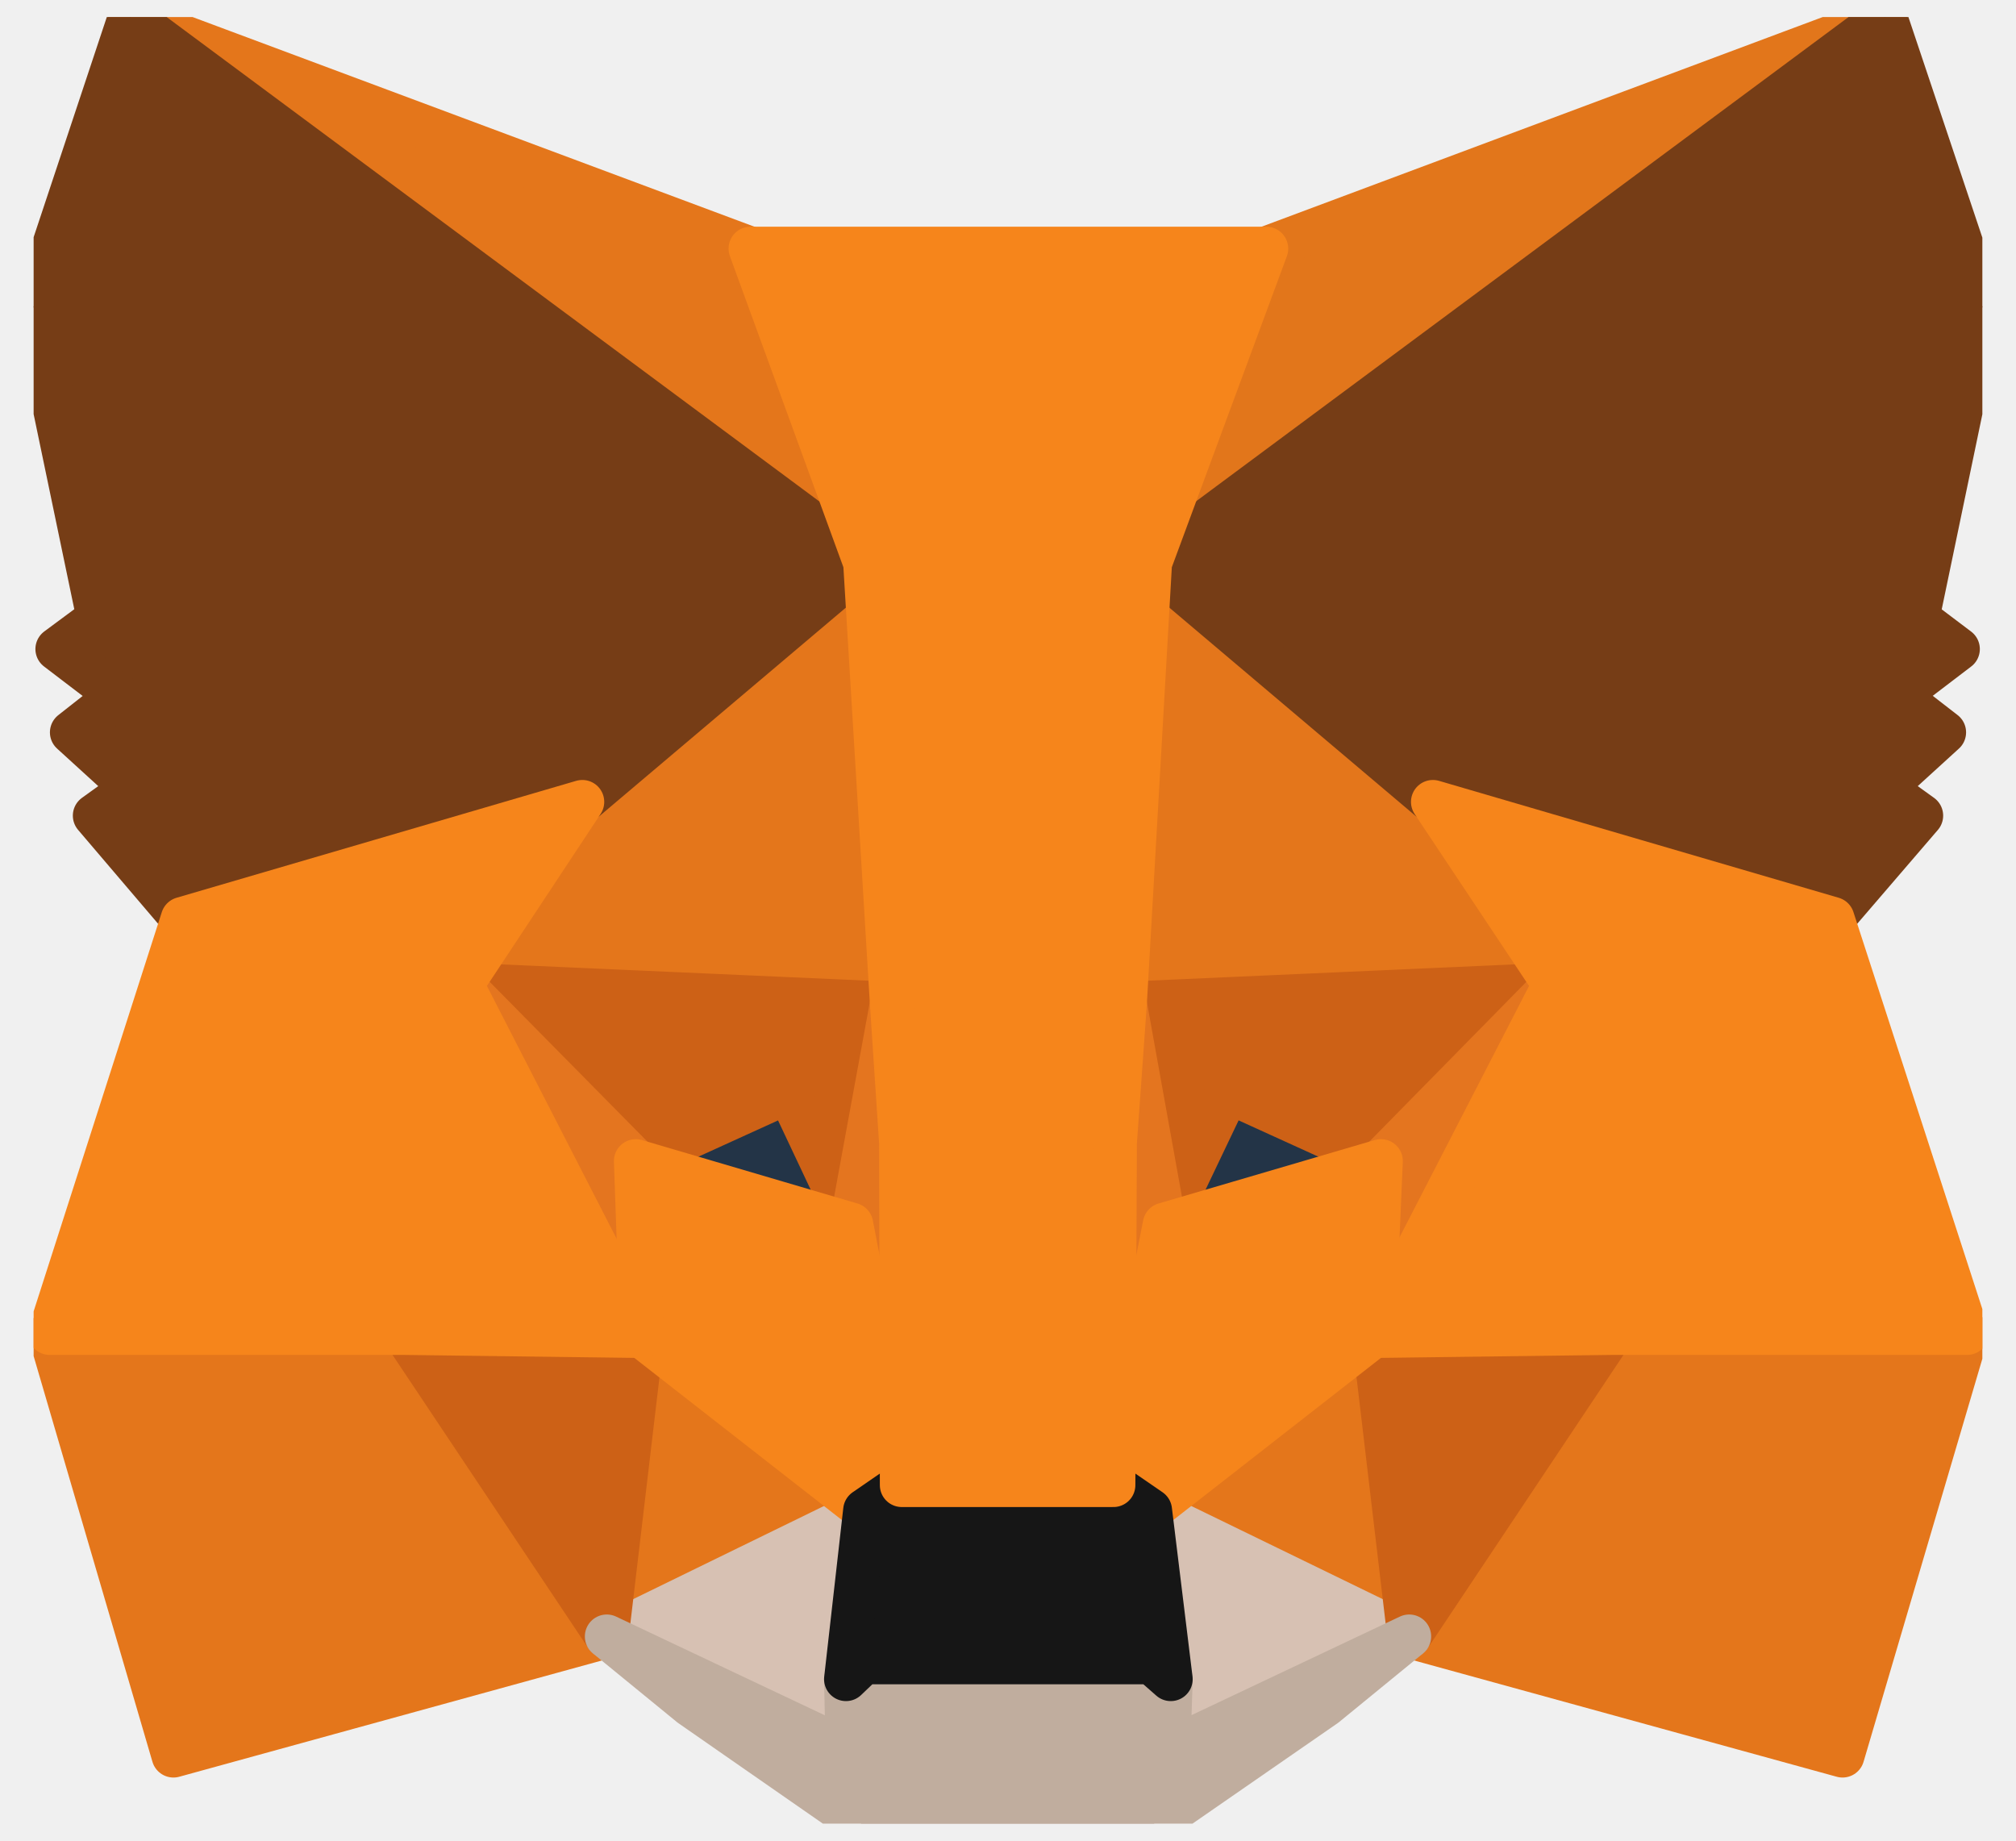
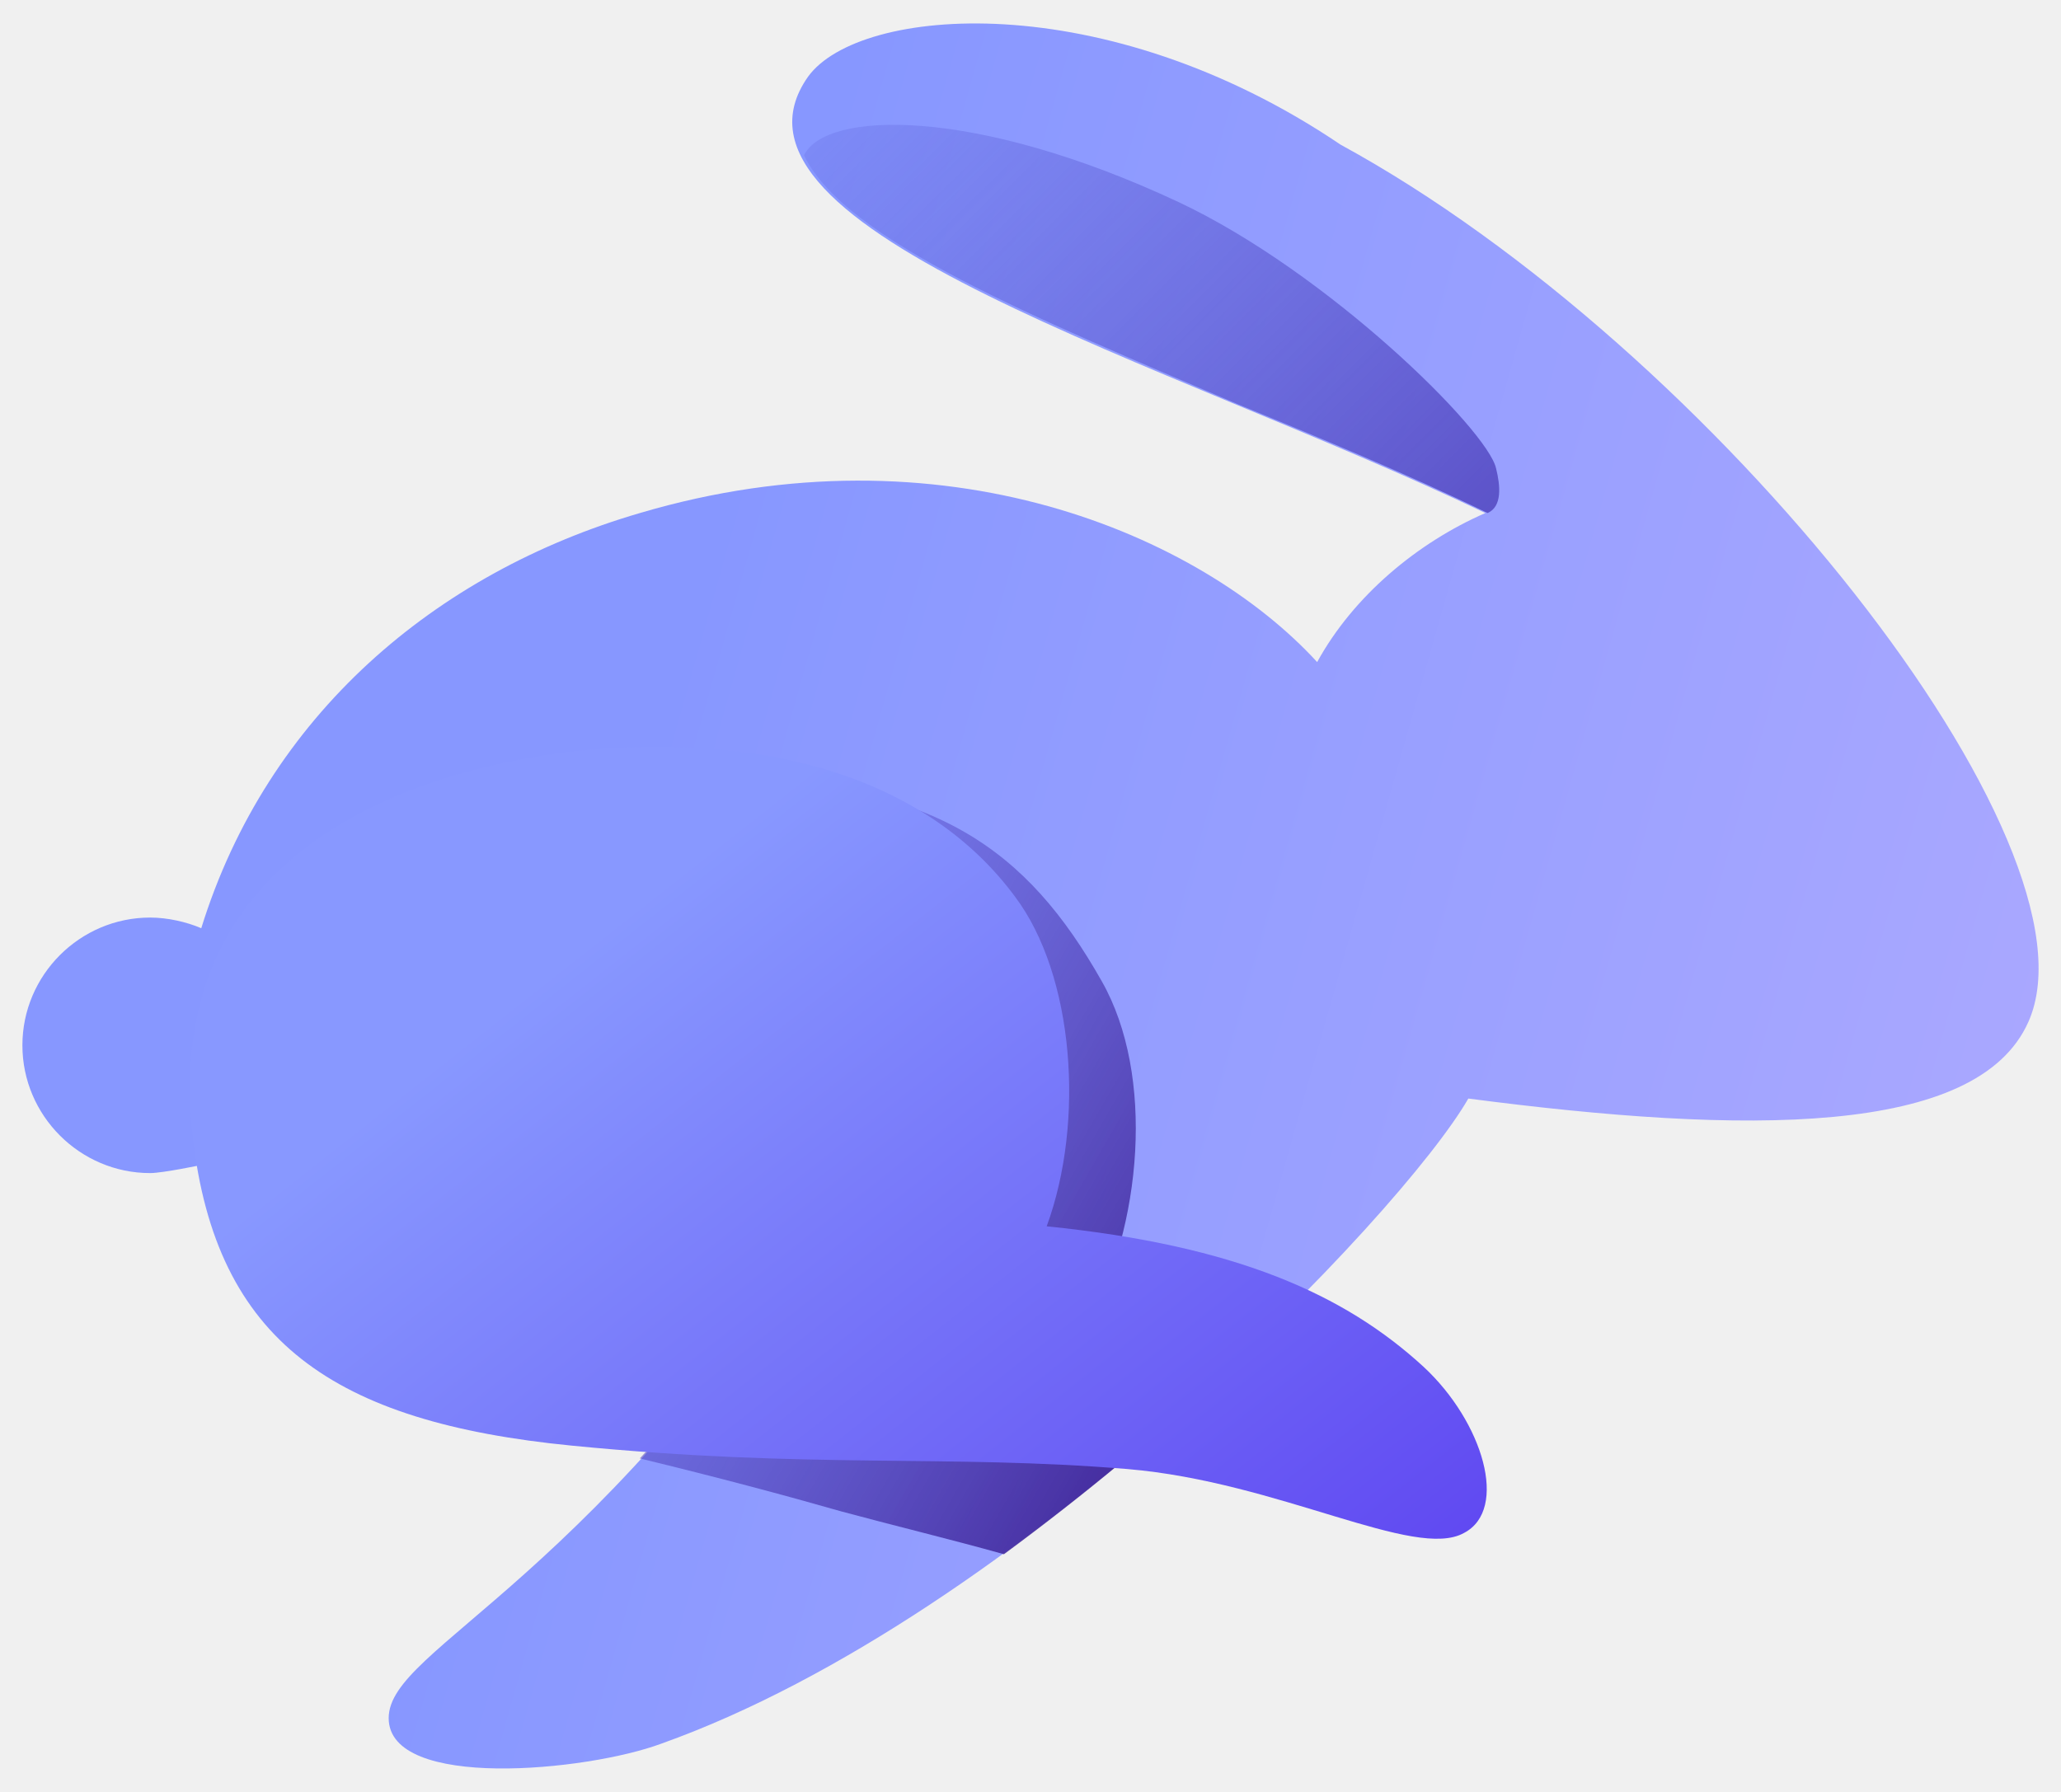
- <svg xmlns="http://www.w3.org/2000/svg" width="46" height="42" viewBox="0 0 46 42" fill="none">
-   <g clip-path="url(#clip0_8014_11844)">
-     <path d="M43.018 0.389L25.668 13.275L28.876 5.673L43.018 0.389Z" fill="#E2761B" stroke="#E2761B" stroke-linecap="round" stroke-linejoin="round" />
-     <path d="M2.964 0.389L20.175 13.398L17.124 5.673L2.964 0.389Z" fill="#E4761B" stroke="#E4761B" stroke-linecap="round" stroke-linejoin="round" />
-     <path d="M36.776 30.259L32.155 37.339L42.042 40.059L44.884 30.416L36.776 30.259Z" fill="#E4761B" stroke="#E4761B" stroke-linecap="round" stroke-linejoin="round" />
-     <path d="M1.134 30.416L3.958 40.059L13.845 37.339L9.224 30.259L1.134 30.416Z" fill="#E4761B" stroke="#E4761B" stroke-linecap="round" stroke-linejoin="round" />
-     <path d="M13.287 18.297L10.532 22.465L20.349 22.901L20.001 12.351L13.287 18.297Z" fill="#E4761B" stroke="#E4761B" stroke-linecap="round" stroke-linejoin="round" />
-     <path d="M32.695 18.297L25.895 12.229L25.668 22.901L35.468 22.465L32.695 18.297Z" fill="#E4761B" stroke="#E4761B" stroke-linecap="round" stroke-linejoin="round" />
-     <path d="M13.845 37.339L19.739 34.462L14.648 30.486L13.845 37.339Z" fill="#E4761B" stroke="#E4761B" stroke-linecap="round" stroke-linejoin="round" />
-     <path d="M26.243 34.462L32.155 37.339L31.335 30.486L26.243 34.462Z" fill="#E4761B" stroke="#E4761B" stroke-linecap="round" stroke-linejoin="round" />
-     <path d="M32.155 37.339L26.243 34.462L26.714 38.316L26.662 39.937L32.155 37.339Z" fill="#D7C1B3" stroke="#D7C1B3" stroke-linecap="round" stroke-linejoin="round" />
-     <path d="M13.845 37.339L19.338 39.937L19.303 38.316L19.739 34.462L13.845 37.339Z" fill="#D7C1B3" stroke="#D7C1B3" stroke-linecap="round" stroke-linejoin="round" />
-     <path d="M19.425 27.94L14.508 26.493L17.978 24.906L19.425 27.94Z" fill="#233447" stroke="#233447" stroke-linecap="round" stroke-linejoin="round" />
-     <path d="M26.557 27.94L28.005 24.906L31.492 26.493L26.557 27.94Z" fill="#233447" stroke="#233447" stroke-linecap="round" stroke-linejoin="round" />
-     <path d="M13.845 37.339L14.682 30.259L9.224 30.416L13.845 37.339Z" fill="#CD6116" stroke="#CD6116" stroke-linecap="round" stroke-linejoin="round" />
-     <path d="M31.318 30.259L32.155 37.339L36.776 30.416L31.318 30.259Z" fill="#CD6116" stroke="#CD6116" stroke-linecap="round" stroke-linejoin="round" />
-     <path d="M35.468 22.465L25.668 22.901L26.575 27.94L28.022 24.906L31.509 26.493L35.468 22.465Z" fill="#CD6116" stroke="#CD6116" stroke-linecap="round" stroke-linejoin="round" />
-     <path d="M14.508 26.493L17.995 24.906L19.425 27.94L20.349 22.901L10.532 22.465L14.508 26.493Z" fill="#CD6116" stroke="#CD6116" stroke-linecap="round" stroke-linejoin="round" />
-     <path d="M10.532 22.465L14.648 30.486L14.508 26.493L10.532 22.465Z" fill="#E4751F" stroke="#E4751F" stroke-linecap="round" stroke-linejoin="round" />
-     <path d="M31.509 26.493L31.335 30.486L35.468 22.465L31.509 26.493Z" fill="#E4751F" stroke="#E4751F" stroke-linecap="round" stroke-linejoin="round" />
-     <path d="M20.349 22.901L19.425 27.94L20.576 33.886L20.838 26.057L20.349 22.901Z" fill="#E4751F" stroke="#E4751F" stroke-linecap="round" stroke-linejoin="round" />
-     <path d="M25.668 22.901L25.197 26.04L25.406 33.886L26.575 27.94L25.668 22.901Z" fill="#E4751F" stroke="#E4751F" stroke-linecap="round" stroke-linejoin="round" />
-     <path d="M26.575 27.941L25.406 33.887L26.243 34.462L31.335 30.486L31.509 26.493L26.575 27.941Z" fill="#F6851B" stroke="#F6851B" stroke-linecap="round" stroke-linejoin="round" />
-     <path d="M14.508 26.493L14.648 30.486L19.739 34.462L20.576 33.887L19.425 27.941L14.508 26.493Z" fill="#F6851B" stroke="#F6851B" stroke-linecap="round" stroke-linejoin="round" />
-     <path d="M26.662 39.937L26.714 38.315L26.278 37.932H19.704L19.303 38.315L19.338 39.937L13.845 37.339L15.764 38.908L19.652 41.611H26.331L30.236 38.908L32.155 37.339L26.662 39.937Z" fill="#C0AD9E" stroke="#C0AD9E" stroke-linecap="round" stroke-linejoin="round" />
-     <path d="M26.243 34.462L25.406 33.886H20.576L19.739 34.462L19.303 38.315L19.704 37.932H26.278L26.714 38.315L26.243 34.462Z" fill="#161616" stroke="#161616" stroke-linecap="round" stroke-linejoin="round" />
-     <path d="M43.751 14.112L45.233 6.998L43.018 0.389L26.243 12.839L32.695 18.297L41.815 20.965L43.838 18.611L42.966 17.983L44.361 16.711L43.28 15.874L44.675 14.81L43.751 14.112Z" fill="#763D16" stroke="#763D16" stroke-linecap="round" stroke-linejoin="round" />
-     <path d="M0.767 6.998L2.25 14.112L1.308 14.81L2.703 15.874L1.639 16.711L3.034 17.983L2.162 18.611L4.168 20.965L13.287 18.297L19.739 12.839L2.964 0.389L0.767 6.998Z" fill="#763D16" stroke="#763D16" stroke-linecap="round" stroke-linejoin="round" />
-     <path d="M41.815 20.965L32.695 18.297L35.468 22.465L31.335 30.486L36.776 30.416H44.884L41.815 20.965Z" fill="#F6851B" stroke="#F6851B" stroke-linecap="round" stroke-linejoin="round" />
-     <path d="M13.287 18.297L4.168 20.965L1.134 30.416H9.224L14.648 30.486L10.532 22.465L13.287 18.297Z" fill="#F6851B" stroke="#F6851B" stroke-linecap="round" stroke-linejoin="round" />
-     <path d="M25.668 22.901L26.243 12.84L28.894 5.673H17.124L19.739 12.84L20.349 22.901L20.559 26.075L20.576 33.887H25.406L25.441 26.075L25.668 22.901Z" fill="#F6851B" stroke="#F6851B" stroke-linecap="round" stroke-linejoin="round" />
+ <svg xmlns="http://www.w3.org/2000/svg" width="46" height="40" viewBox="0 0 46 40" fill="none">
+   <g clip-path="url(#clip0_8014_11846)">
+     <path d="M45.272 22.811C47.031 18.866 38.286 7.792 29.921 3.229C24.645 -0.335 19.179 0.14 18.038 1.708C15.614 5.13 26.118 8.077 33.152 11.452C31.631 12.117 30.206 13.305 29.398 14.779C26.784 11.927 21.032 9.456 14.283 11.452C9.721 12.783 5.966 15.967 4.492 20.72C4.16 20.577 3.732 20.482 3.352 20.482C1.783 20.482 0.5 21.765 0.5 23.334C0.5 24.902 1.783 26.186 3.352 26.186C3.637 26.186 4.54 25.996 4.54 25.996L19.179 26.091C13.333 35.406 8.675 36.737 8.675 38.353C8.675 39.969 13.095 39.541 14.759 38.923C22.744 36.072 31.299 27.089 32.772 24.522C38.951 25.33 44.132 25.378 45.272 22.811Z" fill="url(#paint0_linear_8014_11846)" />
+     <path fill-rule="evenodd" clip-rule="evenodd" d="M33.201 11.452C33.534 11.31 33.486 10.834 33.391 10.454C33.201 9.599 29.637 6.081 26.31 4.513C21.747 2.374 18.42 2.469 17.945 3.467C18.848 5.368 23.173 7.127 27.64 9.028C29.494 9.789 31.443 10.597 33.201 11.452Z" fill="url(#paint1_linear_8014_11846)" />
+     <path fill-rule="evenodd" clip-rule="evenodd" d="M27.397 30.559C26.494 30.226 25.449 29.893 24.261 29.608C25.496 27.374 25.781 24 24.593 21.908C22.93 18.962 20.838 17.393 15.943 17.393C13.281 17.393 6.057 18.296 5.914 24.332C5.914 24.95 5.914 25.52 5.962 26.091H19.175C17.416 28.895 15.753 30.986 14.279 32.555C16.038 32.983 17.464 33.363 18.795 33.743C20.03 34.076 21.219 34.361 22.407 34.694C24.213 33.363 25.924 31.937 27.397 30.559Z" fill="url(#paint2_linear_8014_11846)" />
+     <path d="M4.302 25.378C4.825 29.941 7.439 31.747 12.762 32.27C18.086 32.793 21.128 32.46 25.168 32.793C28.542 33.078 31.584 34.836 32.677 34.218C33.675 33.696 33.105 31.747 31.774 30.511C30.015 28.895 27.592 27.802 23.361 27.374C24.217 25.045 23.979 21.766 22.648 20.007C20.747 17.441 17.23 16.3 12.762 16.775C8.105 17.346 3.637 19.675 4.302 25.378Z" fill="url(#paint3_linear_8014_11846)" />
  </g>
  <defs>
-     <clipPath id="clip0_8014_11844">
-       <rect width="44.465" height="41.222" fill="white" transform="translate(0.767334 0.38916)" />
+     <linearGradient id="paint0_linear_8014_11846" x1="13.8" y1="19.131" x2="44.953" y2="27.965" gradientUnits="userSpaceOnUse">
+       <stop stop-color="#8797FF" />
+       <stop offset="1" stop-color="#AAA8FF" />
+     </linearGradient>
+     <linearGradient id="paint1_linear_8014_11846" x1="38.552" y1="19.828" x2="16.073" y2="-2.705" gradientUnits="userSpaceOnUse">
+       <stop stop-color="#3B22A0" />
+       <stop offset="1" stop-color="#5156D8" stop-opacity="0" />
+     </linearGradient>
+     <linearGradient id="paint2_linear_8014_11846" x1="28.018" y1="31.373" x2="6.424" y2="18.958" gradientUnits="userSpaceOnUse">
+       <stop stop-color="#3B1E8F" />
+       <stop offset="1" stop-color="#6A6FFB" stop-opacity="0" />
+     </linearGradient>
+     <linearGradient id="paint3_linear_8014_11846" x1="12.295" y1="21.693" x2="26.89" y2="40.238" gradientUnits="userSpaceOnUse">
+       <stop stop-color="#8898FF" />
+       <stop offset="0.984" stop-color="#5F47F1" />
+     </linearGradient>
+     <clipPath id="clip0_8014_11846">
+       <rect width="45" height="38.953" fill="white" transform="translate(0.5 0.523438)" />
    </clipPath>
  </defs>
</svg>
